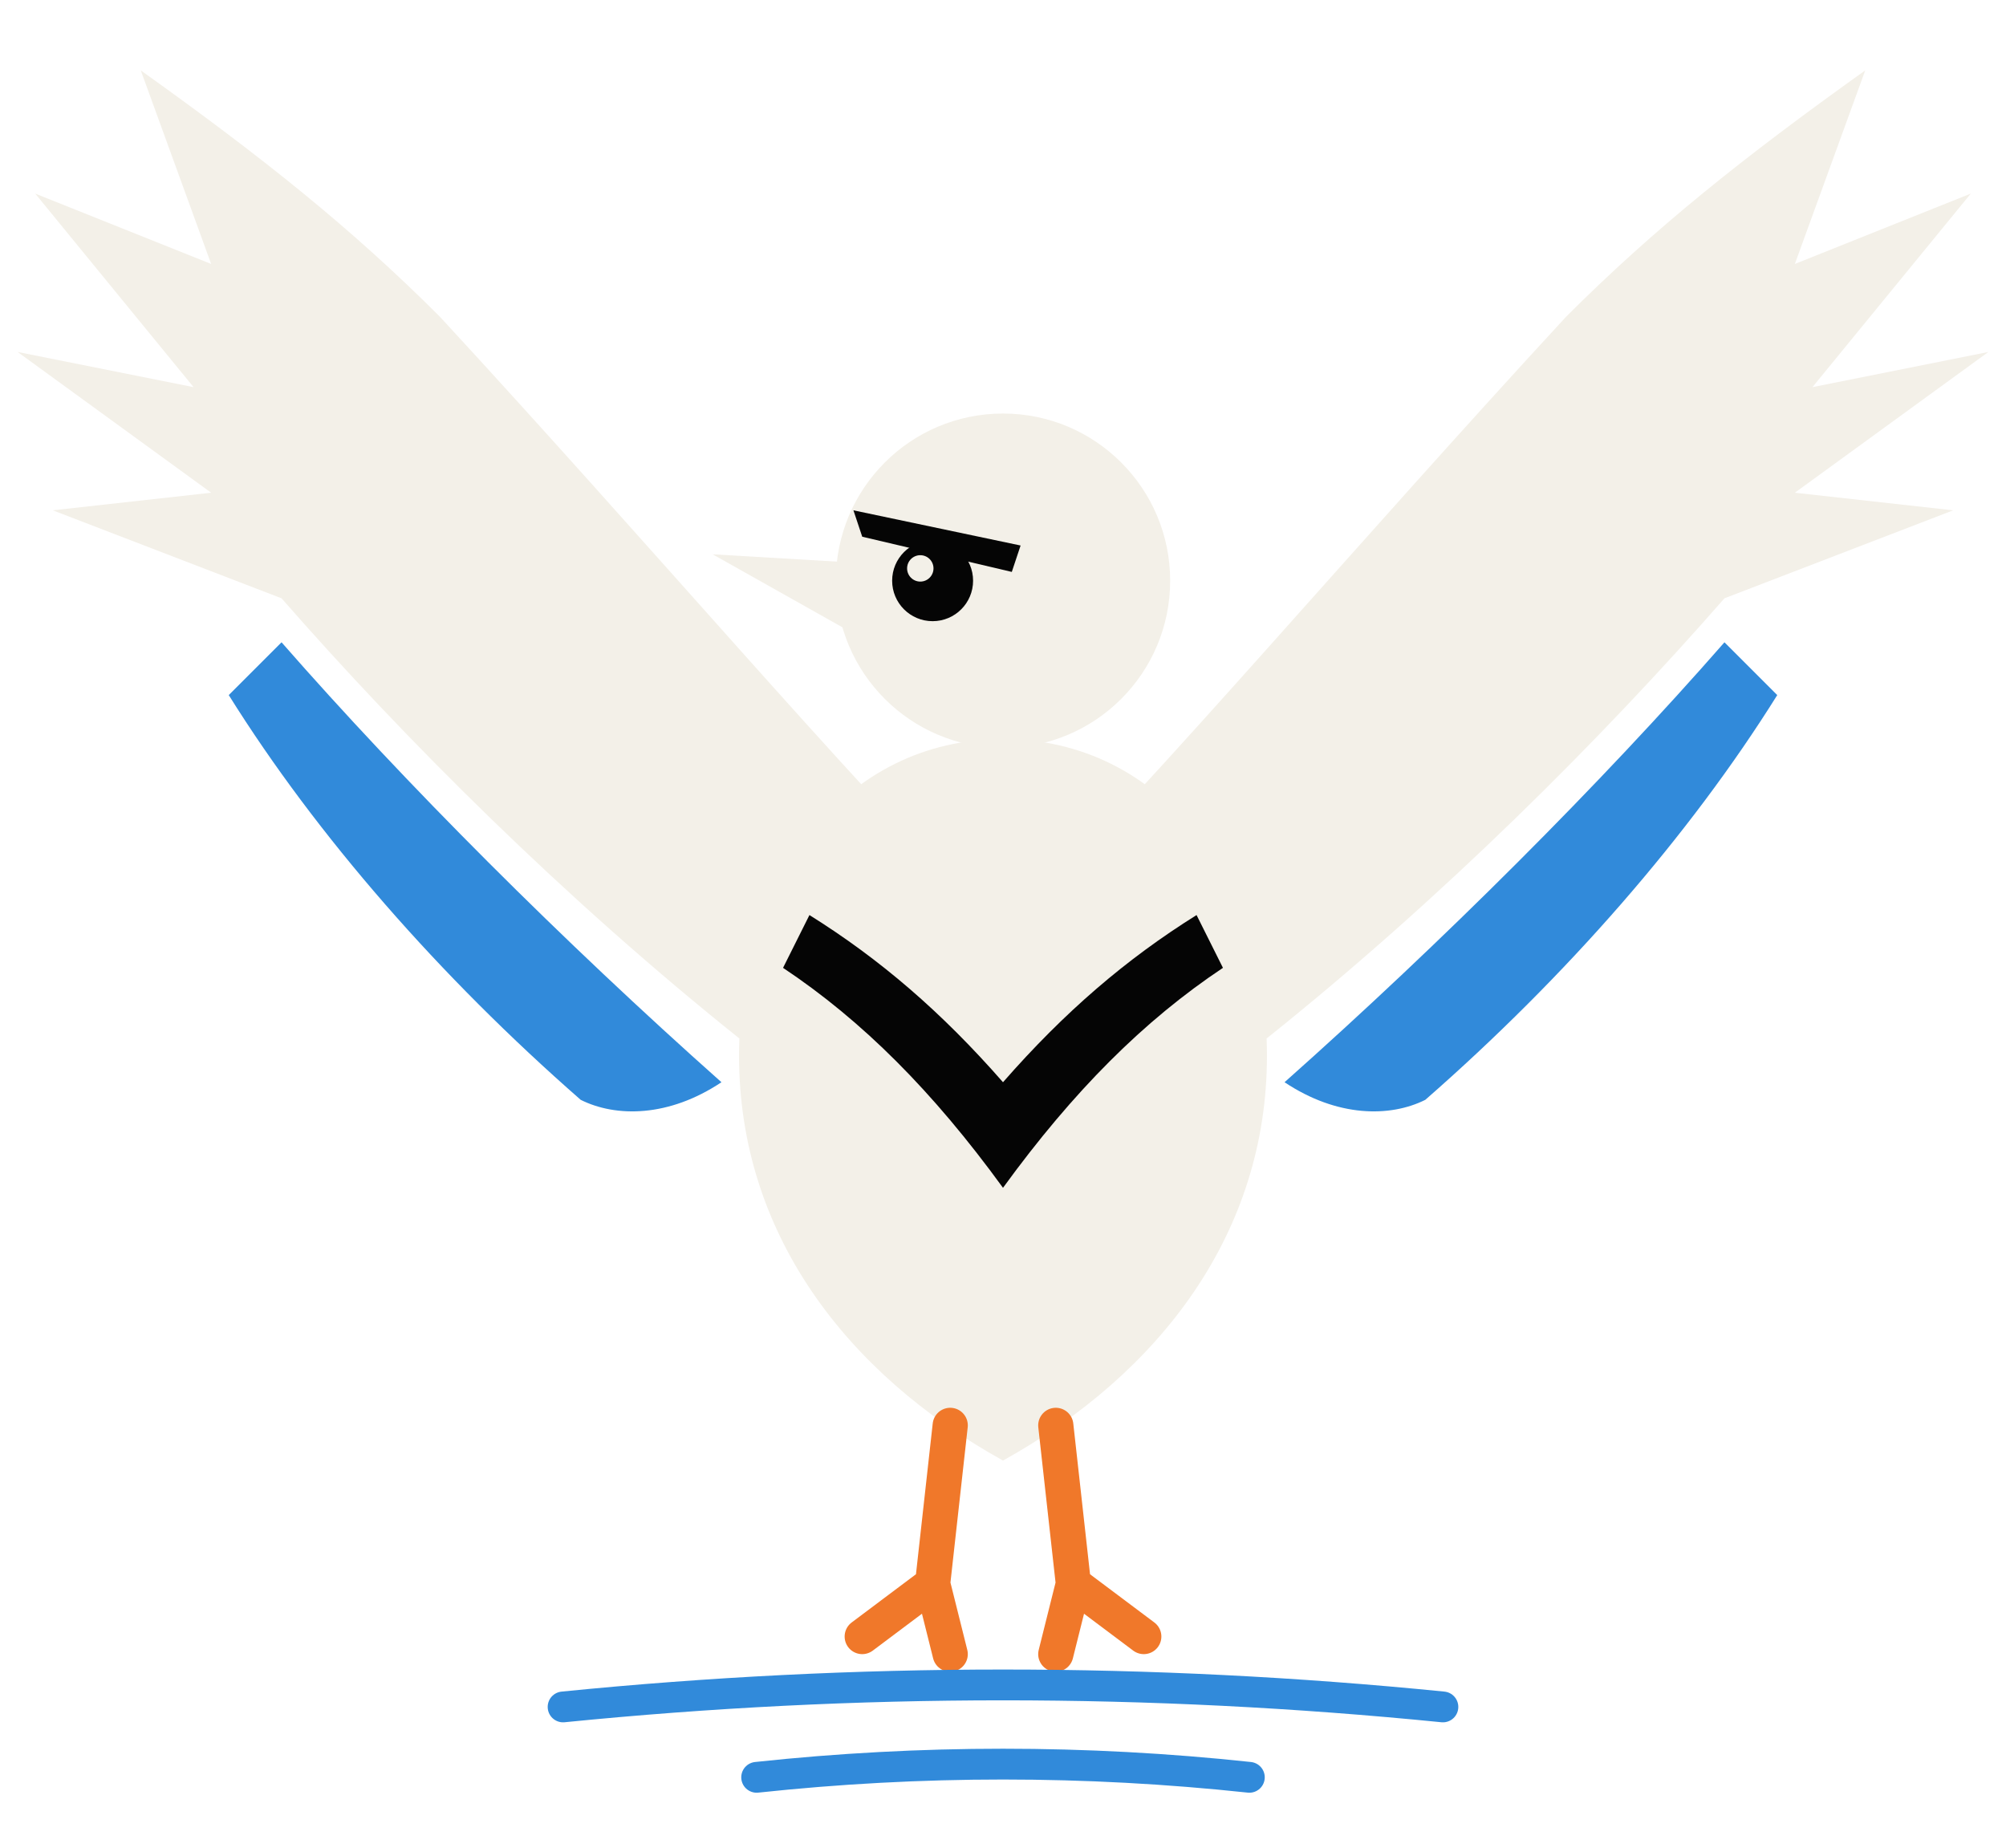
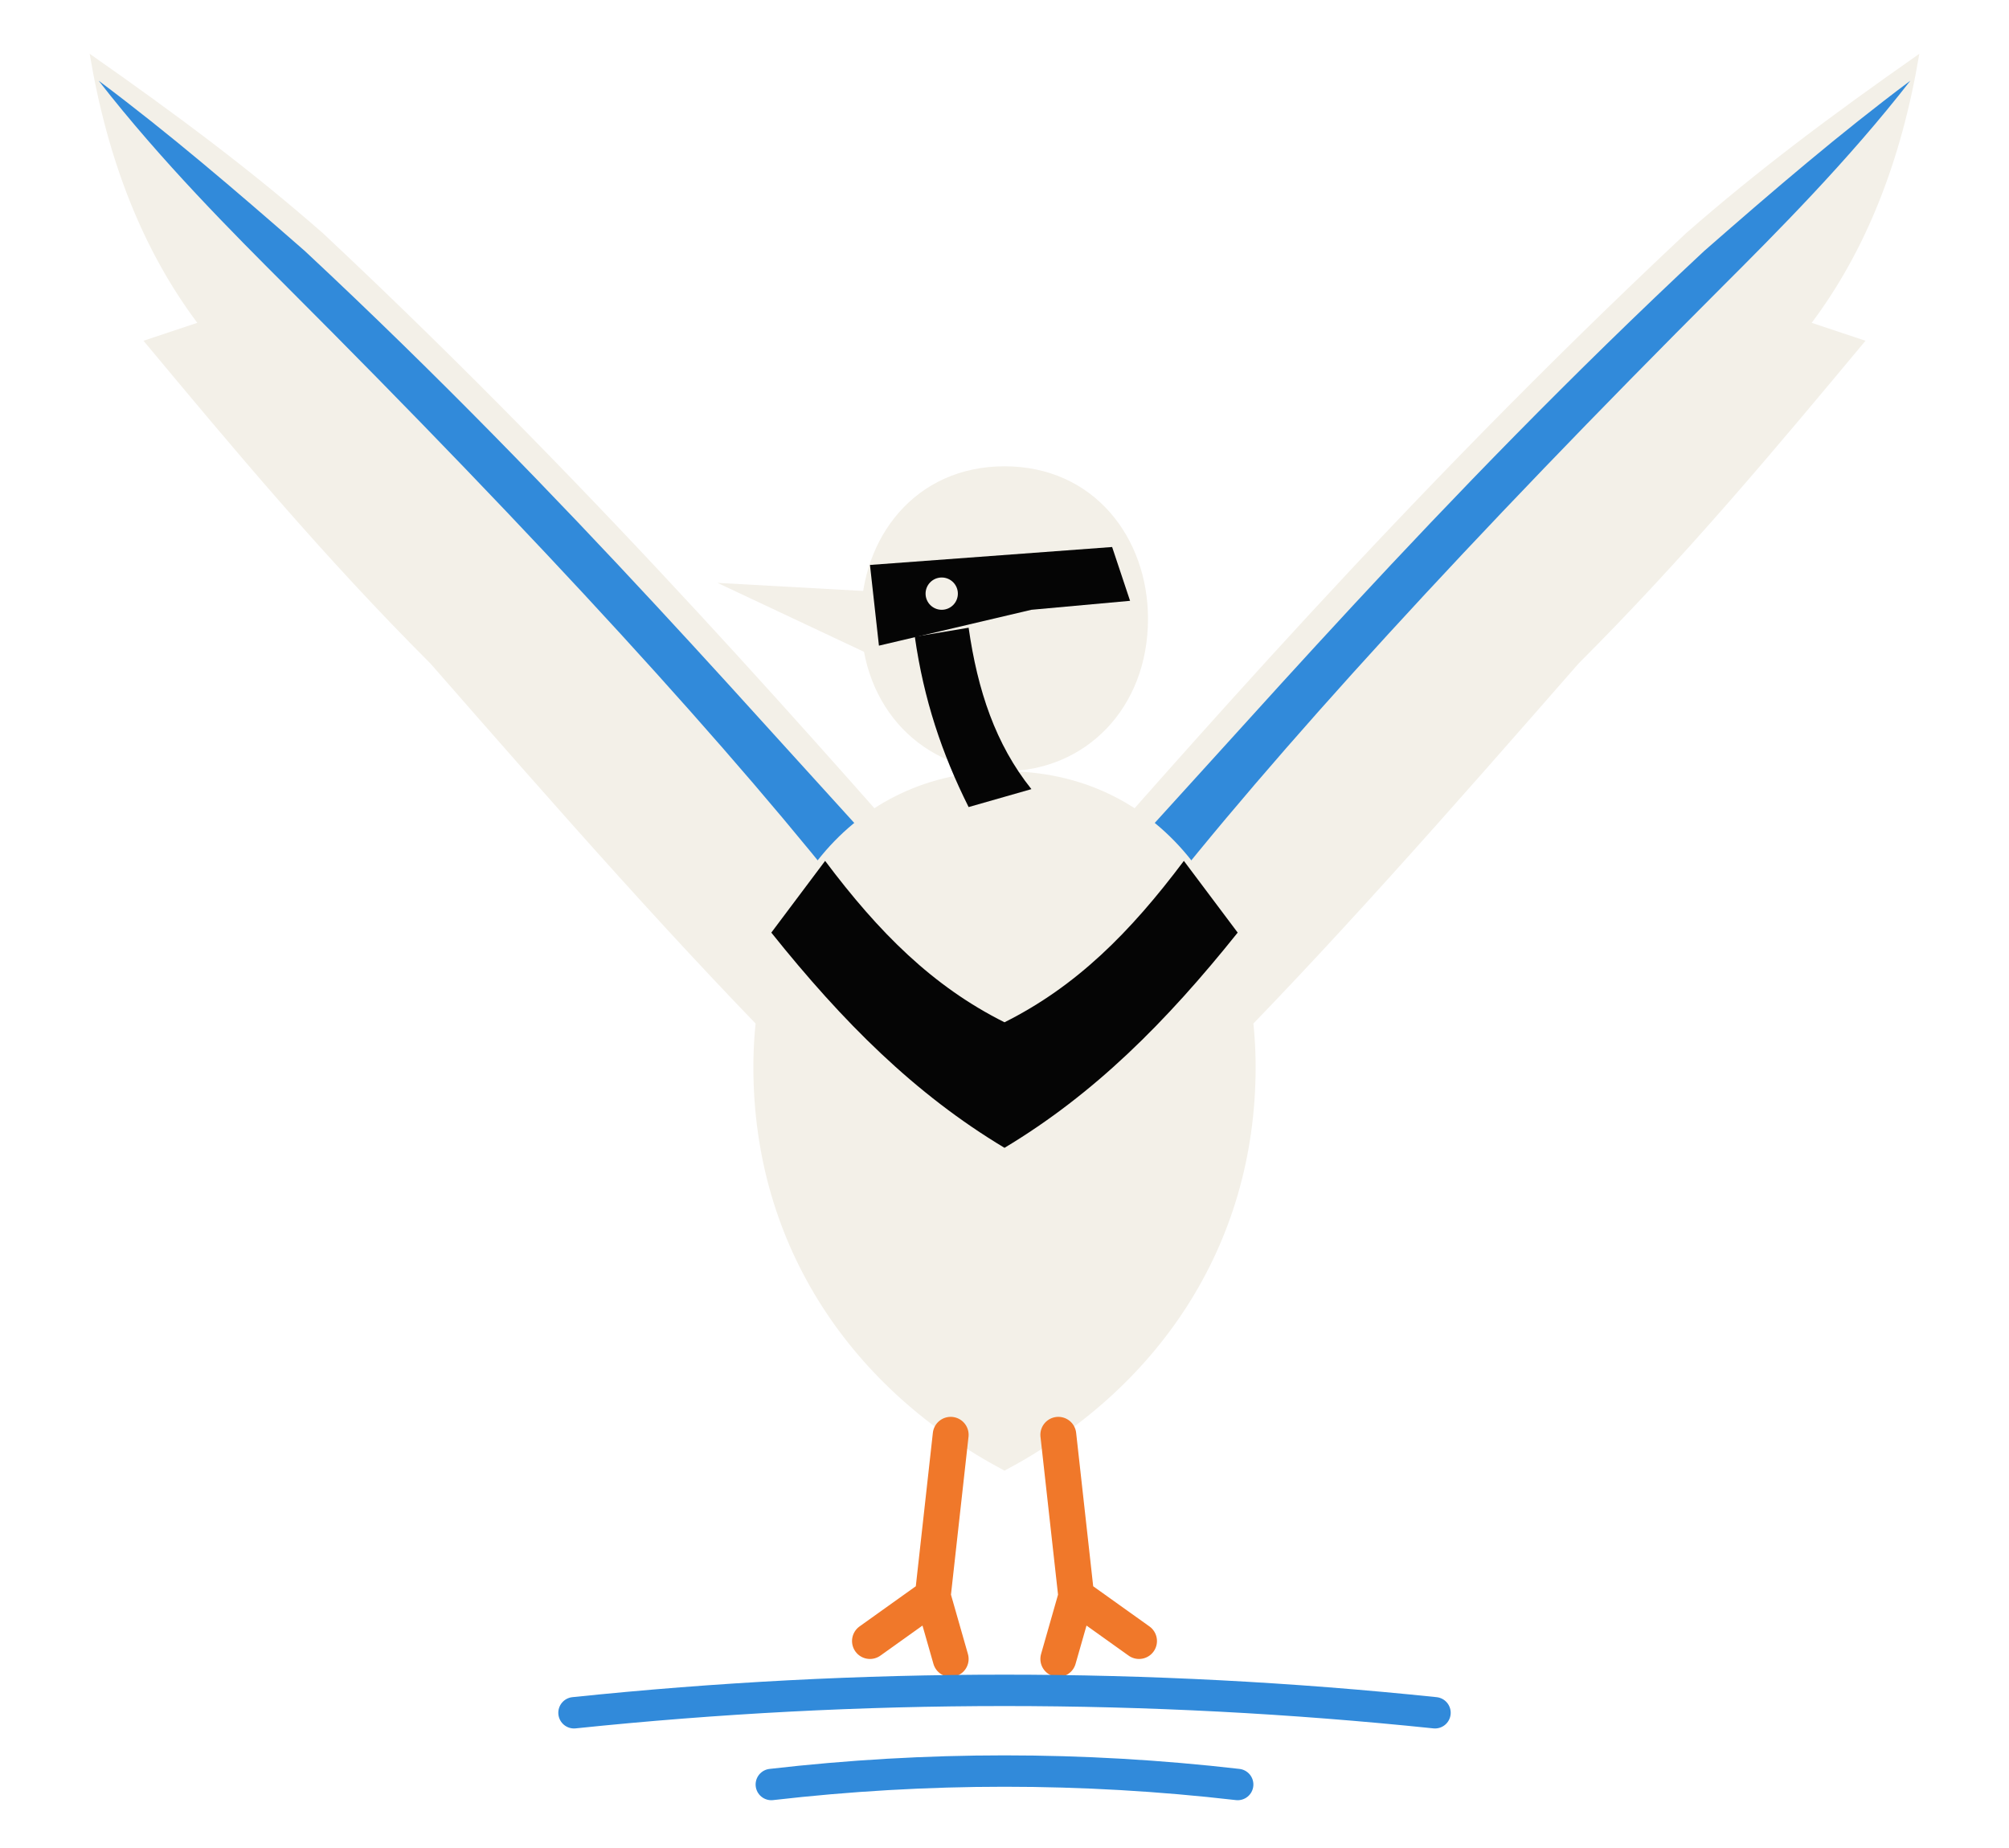
- <svg xmlns="http://www.w3.org/2000/svg" viewBox="6 8 228 210">
-   <path d="M122 112C138 96 160 70 184 44C194 34 204 26 218 16L210 38L230 30L212 52L232 48L210 64L228 66L202 76C188 92 170 110 150 126C140 126 130 122 122 112Z" fill="#f3f0e8" />
+ <svg xmlns="http://www.w3.org/2000/svg" viewBox="8 8 224 206">
+   <path d="M124 110C140 92 164 64 196 34C204 27 212 21 222 14C220 26 216 36 210 44L216 46C206 58 196 70 184 82C170 98 156 114 142 128C134 124 128 118 124 110Z" fill="#f3f0e8" />
  <g transform="matrix(-1 0 0 1 240 0)">
-     <path d="M122 112C138 96 160 70 184 44C194 34 204 26 218 16L210 38L230 30L212 52L232 48L210 64L228 66L202 76C188 92 170 110 150 126C140 126 130 122 122 112Z" fill="#f3f0e8" />
+     <path d="M124 110C140 92 164 64 196 34C204 27 212 21 222 14C220 26 216 36 210 44L216 46C206 58 196 70 184 82C170 98 156 114 142 128C134 124 128 118 124 110Z" fill="#f3f0e8" />
  </g>
-   <path d="M202 81C188 97 170 115 152 131C158 135 164 135 168 133C184 119 198 103 208 87Z" fill="#318ada" />
+   <path d="M131 106C146 90 168 64 198 36C206 29 213 23 221 17C214 26 206 34 200 40C172 68 150 92 136 110Z" fill="#318ada" />
  <g transform="matrix(-1 0 0 1 240 0)">
-     <path d="M202 81C188 97 170 115 152 131C158 135 164 135 168 133C184 119 198 103 208 87Z" fill="#318ada" />
+     <path d="M131 106C146 90 168 64 198 36C206 29 213 23 221 17C214 26 206 34 200 40C172 68 150 92 136 110Z" fill="#318ada" />
  </g>
-   <path d="M120 92C138 92 150 108 150 128C150 148 138 164 120 174C102 164 90 148 90 128C90 108 102 92 120 92Z" fill="#f3f0e8" />
-   <circle cx="120" cy="74" r="19" fill="#f3f0e8" />
-   <path d="M104 72L87 71L103 80Z" fill="#f3f0e8" />
-   <circle cx="112" cy="74" r="4.6" fill="#050505" />
-   <circle cx="110.6" cy="72.6" r="1.5" fill="#f3f0e8" />
-   <path d="M103 66L122 70L121 73L104 69Z" fill="#050505" />
-   <path d="M98 112C106 117 113 123 120 131C127 123 134 117 142 112L145 118C136 124 128 132 120 143C112 132 104 124 95 118Z" fill="#050505" />
-   <path d="M114 170L112 188M126 170L128 188M112 188L104 194M112 188L114 196M128 188L136 194M128 188L126 196" fill="none" stroke="#f0782a" stroke-width="4" stroke-linecap="round" stroke-linejoin="round" />
-   <path d="M70 202Q120 197 170 202M92 210Q120 207 148 210" fill="none" stroke="#318ada" stroke-width="3.5" stroke-linecap="round" />
+   <path d="M120 94C137 94 148 108 148 127C148 147 137 163 120 172C103 163 92 147 92 127C92 108 103 94 120 94Z" fill="#f3f0e8" />
+   <path d="M120 60C130 60 136 68 136 77C136 87 129 94 120 94C111 94 104 87 104 77C104 68 110 60 120 60Z" fill="#f3f0e8" />
+   <path d="M106 74L88 73L105 81Z" fill="#f3f0e8" />
+   <path d="M105 71L132 69L134 75L123 76L106 80Z" fill="#050505" />
+   <path d="M110 79L116 78C117 85 119 91 123 96L116 98C113 92 111 86 110 79Z" fill="#050505" />
+   <circle cx="113" cy="74.2" r="1.8" fill="#f3f0e8" />
+   <path d="M100 104C106 112 112 118 120 122C128 118 134 112 140 104L146 112C138 122 130 130 120 136C110 130 102 122 94 112Z" fill="#050505" />
+   <path d="M114 168L112 186M126 168L128 186M112 186L105 191M112 186L114 193M128 186L135 191M128 186L126 193" fill="none" stroke="#f0782a" stroke-width="4" stroke-linecap="round" stroke-linejoin="round" />
+   <path d="M72 199Q120 194 168 199M94 207Q120 204 146 207" fill="none" stroke="#318ada" stroke-width="3.5" stroke-linecap="round" />
</svg>
